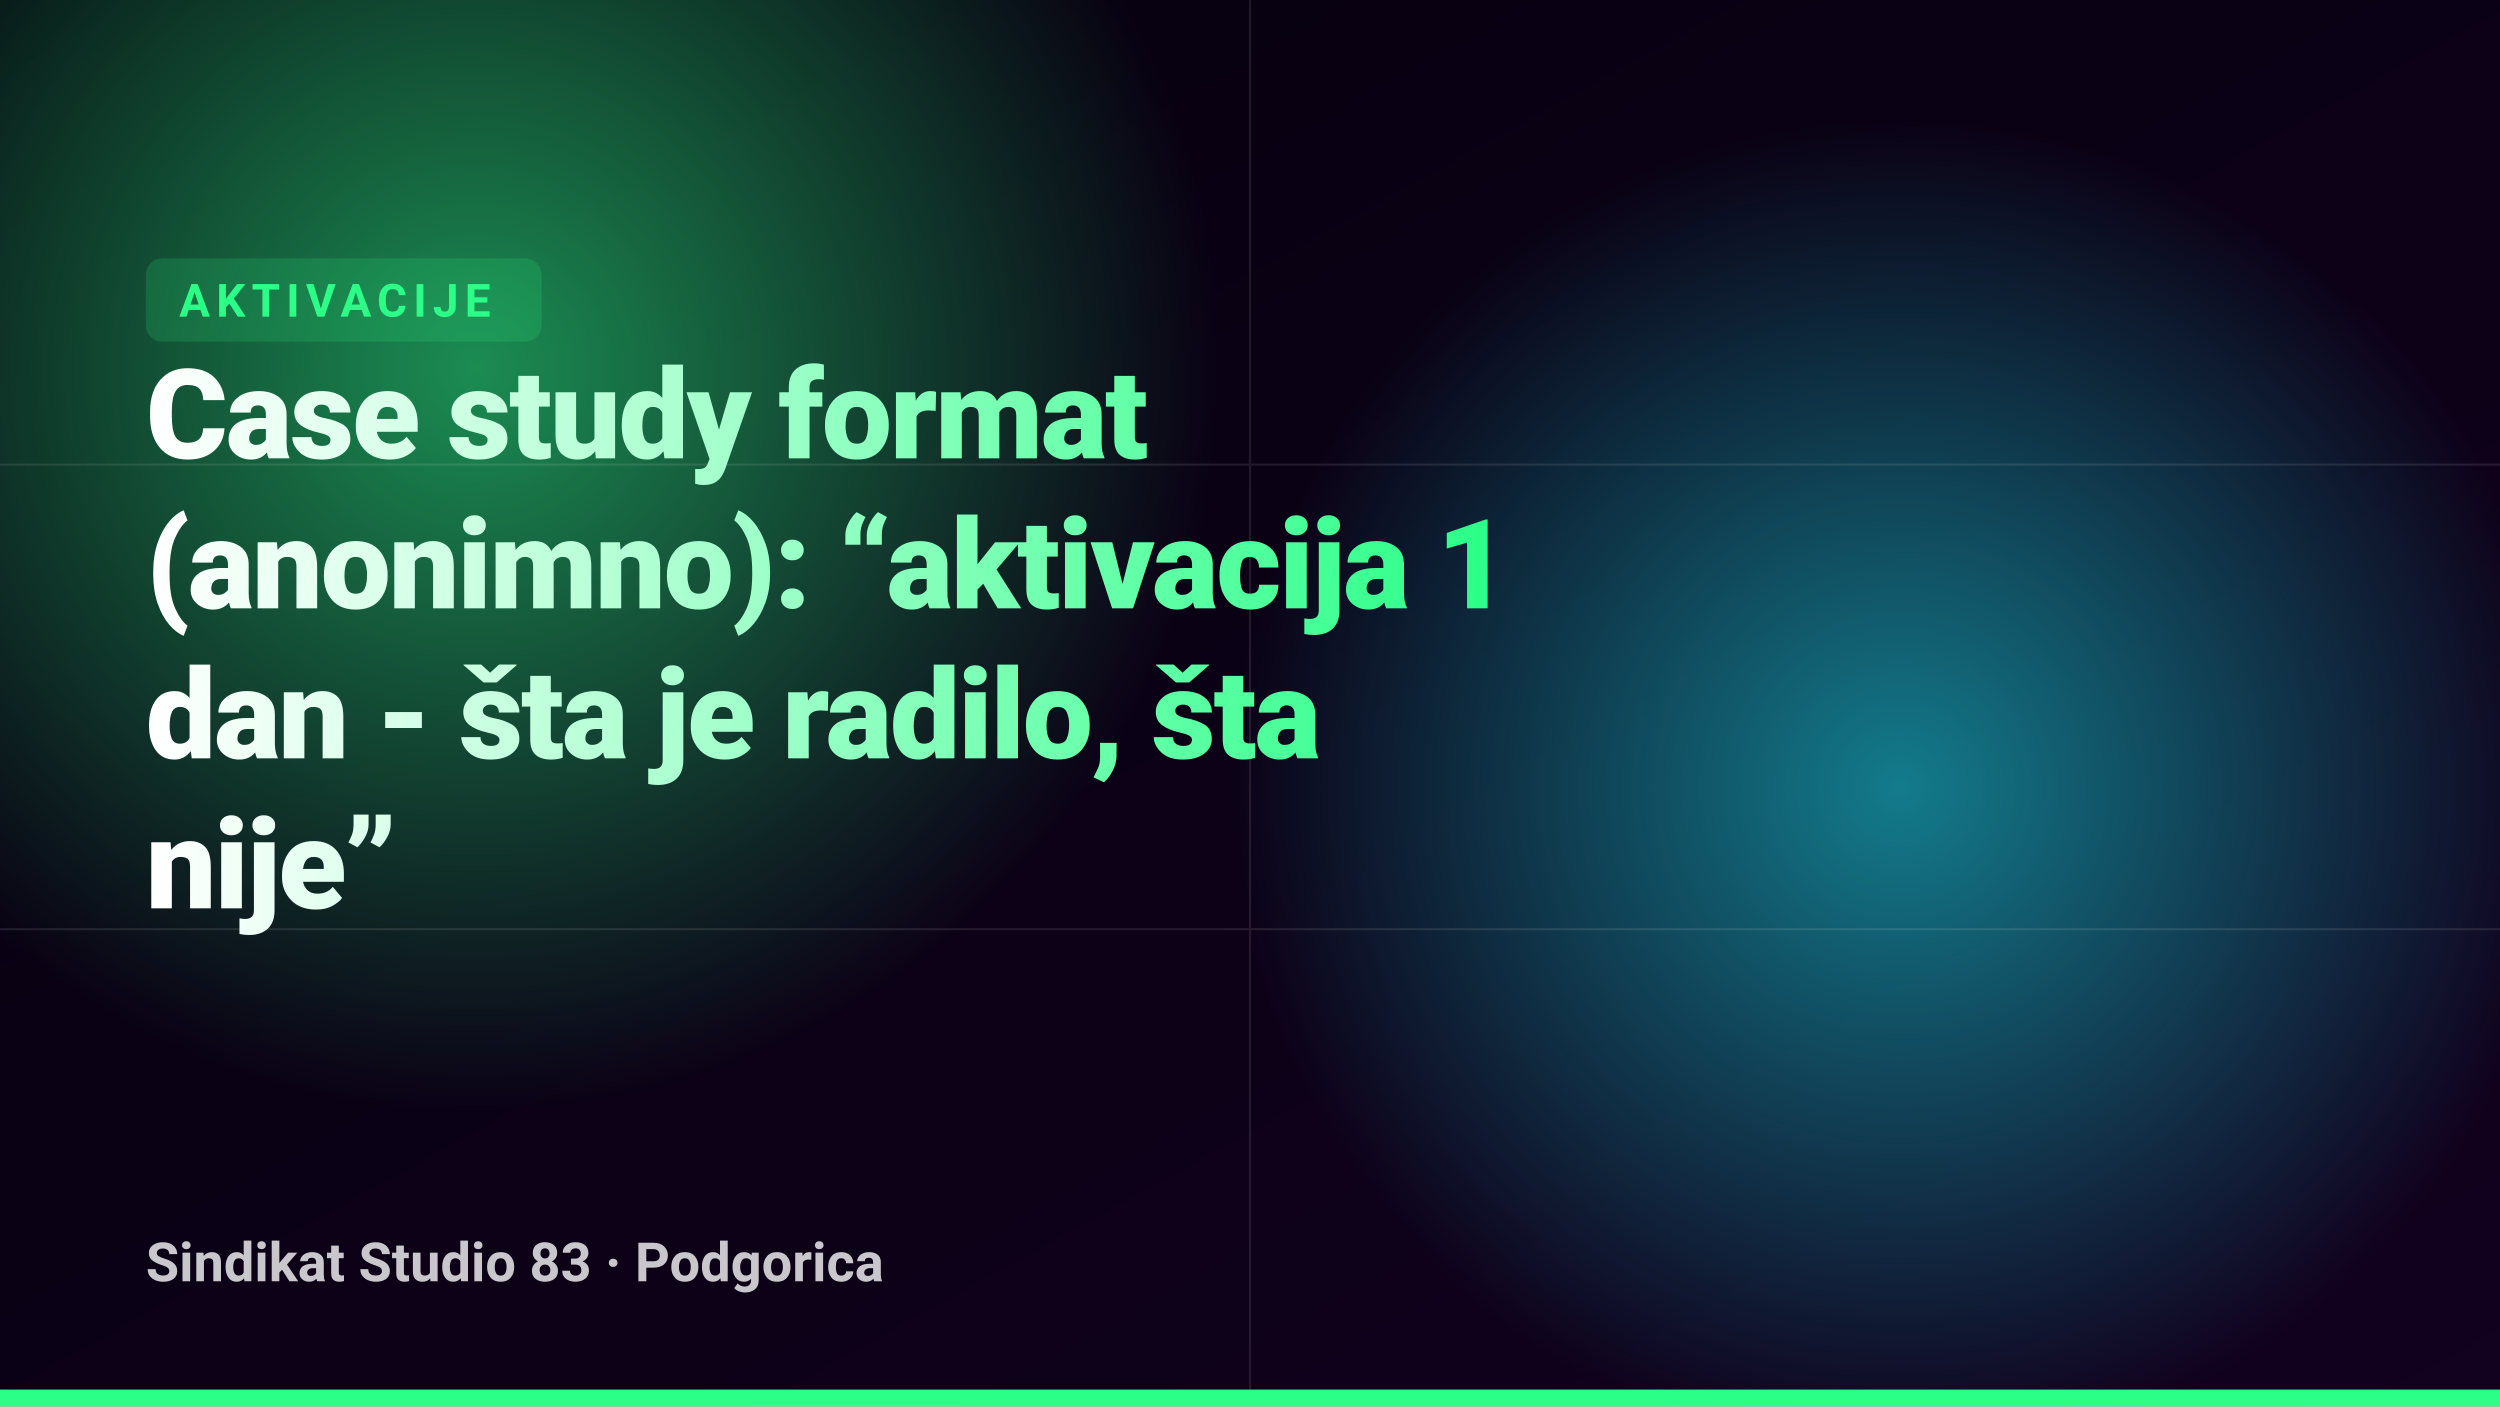
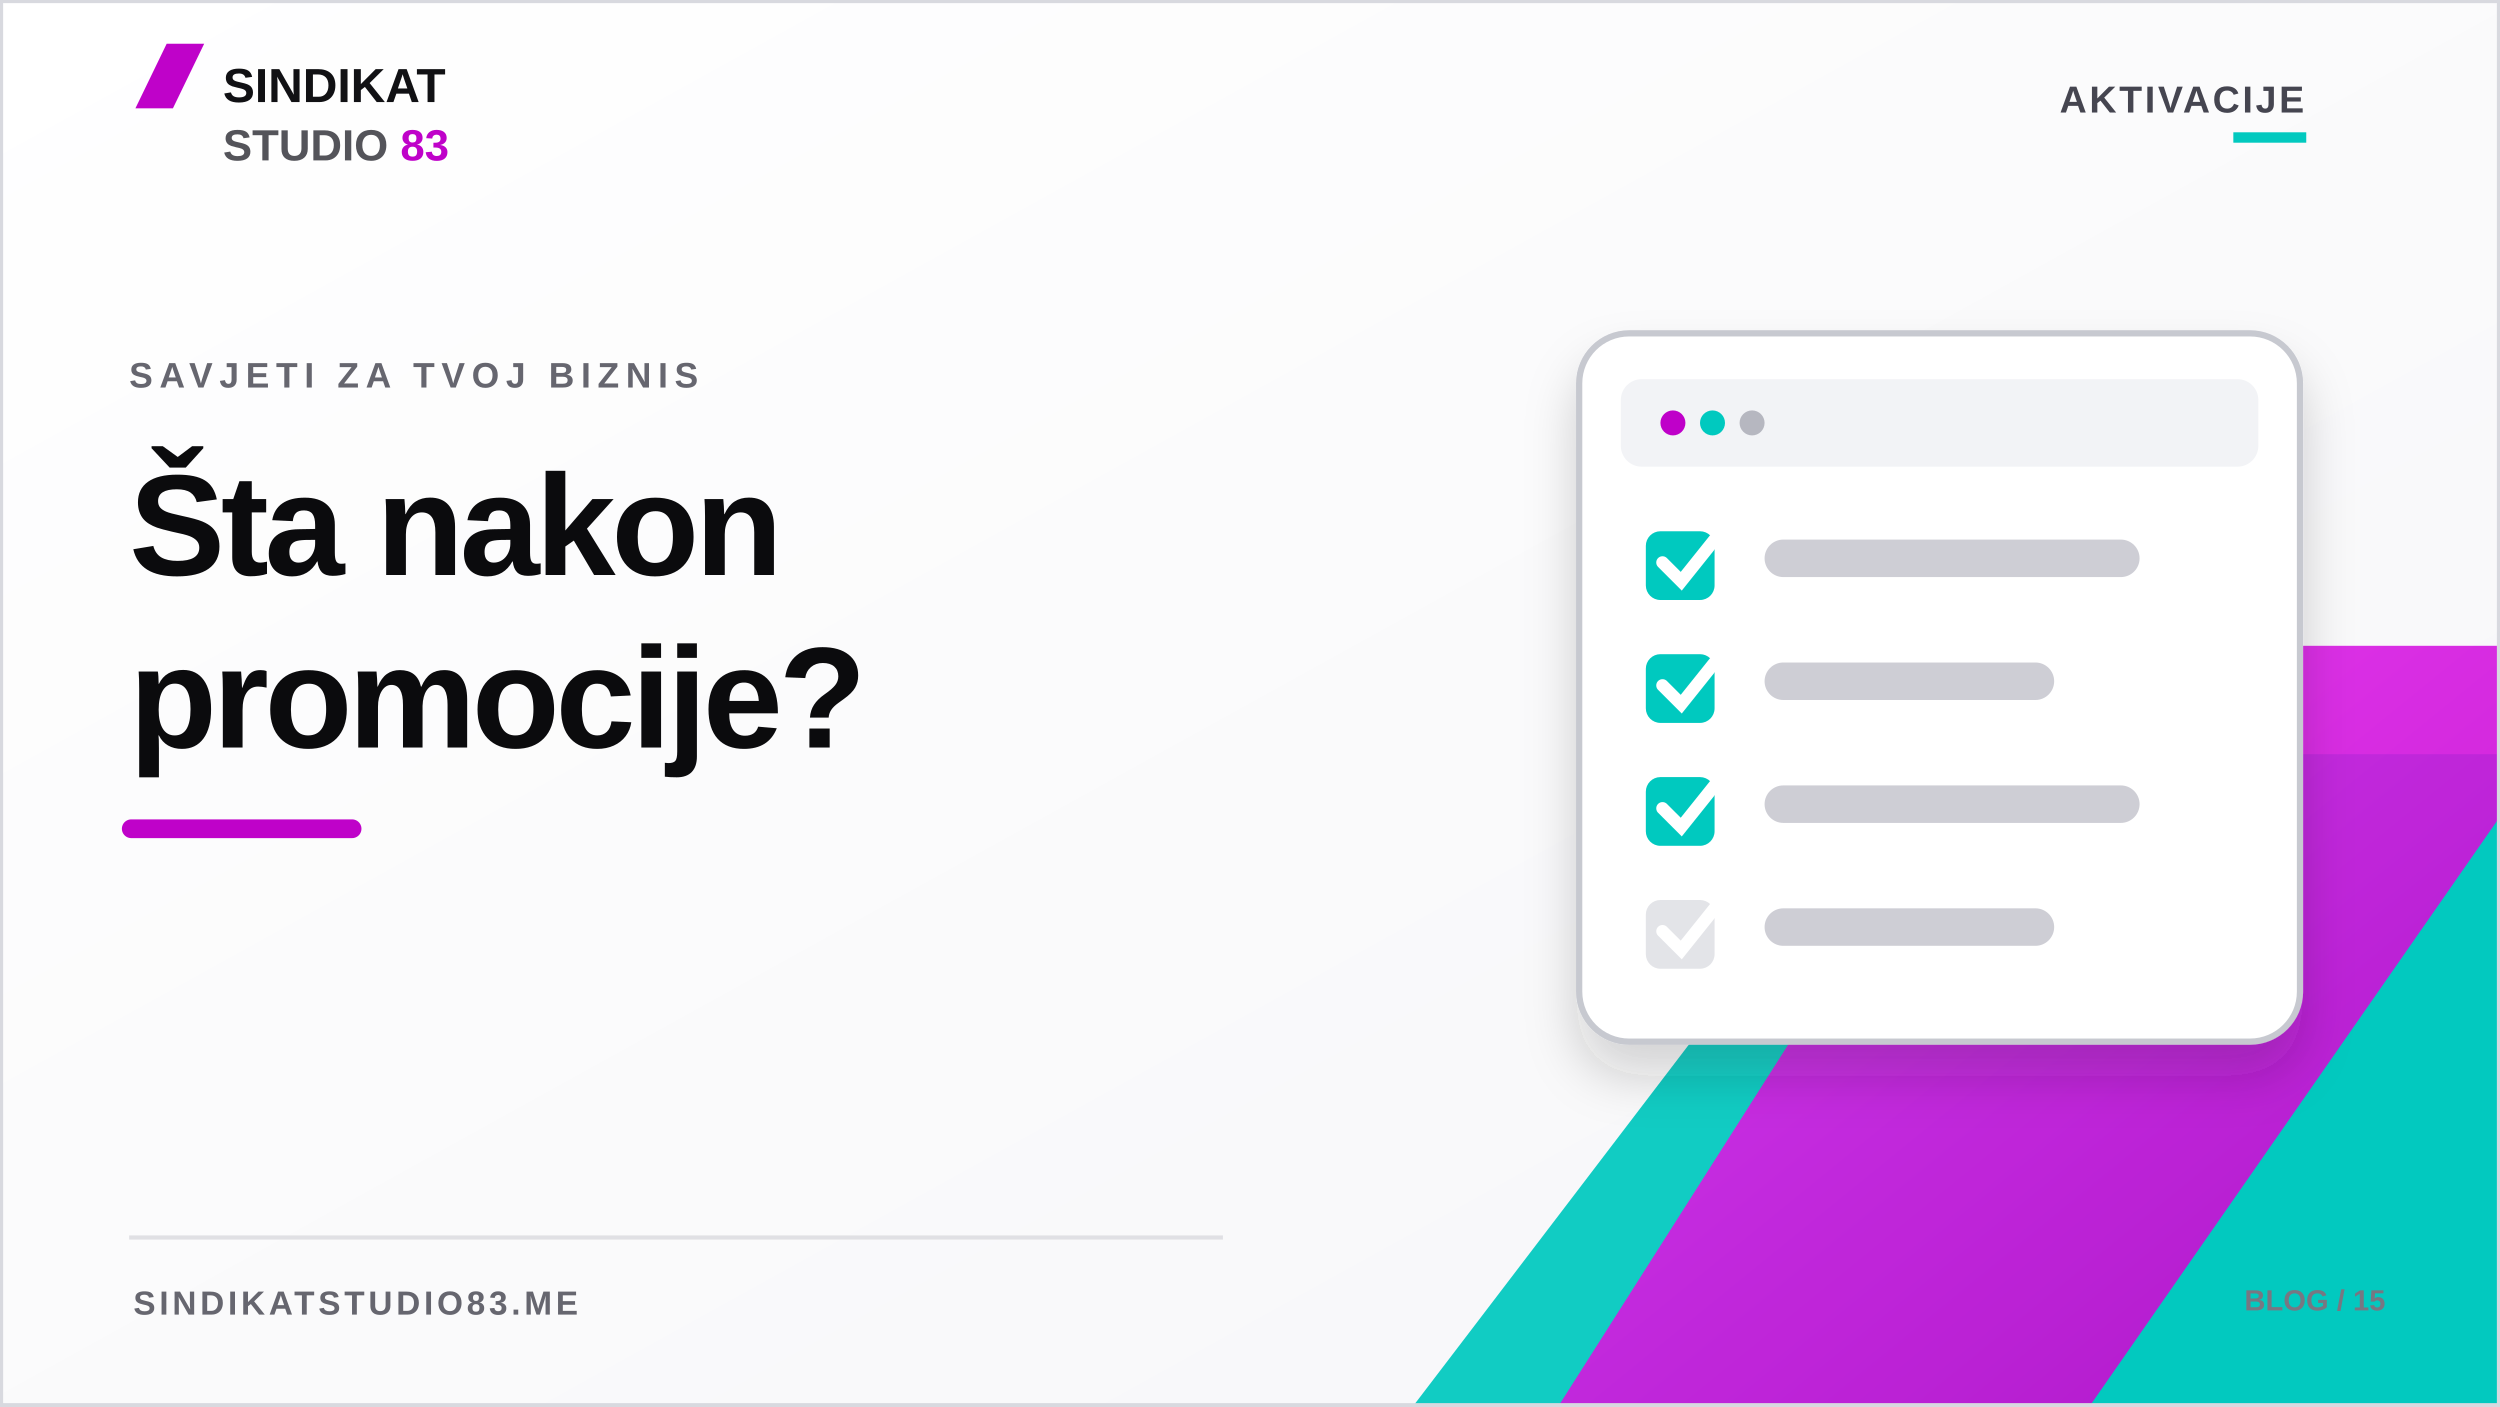
- <svg xmlns="http://www.w3.org/2000/svg" viewBox="0 0 1200 675" width="1200" height="675" role="img" aria-label="Case study format (anonimno): “aktivacija 1 dan - šta je radilo, šta nije”">
+ <svg xmlns="http://www.w3.org/2000/svg" width="1200" height="675" viewBox="0 0 1200 675" role="img" aria-label="Šta nakon promocije? - Sindikat Studio 83">
  <defs>
-     <linearGradient id="bg" x1="0" y1="0" x2="1" y2="1">
-       <stop offset="0" stop-color="#05010D" />
-       <stop offset="1" stop-color="#12011F" />
+     <linearGradient id="paper" x1="0" y1="0" x2="1" y2="1">
+       <stop stop-color="#FFFFFF" />
+       <stop offset="1" stop-color="#F6F6F8" />
    </linearGradient>
-     <radialGradient id="g1" cx="50%" cy="50%" r="50%">
-       <stop offset="0" stop-color="#2BFF88" stop-opacity="0.55" />
-       <stop offset="1" stop-color="#2BFF88" stop-opacity="0" />
-     </radialGradient>
-     <radialGradient id="g2" cx="50%" cy="50%" r="50%">
-       <stop offset="0" stop-color="#18F5FF" stop-opacity="0.5" />
-       <stop offset="1" stop-color="#18F5FF" stop-opacity="0" />
-     </radialGradient>
-     <linearGradient id="txt" x1="0" y1="0" x2="1" y2="0">
-       <stop offset="0" stop-color="#FFFFFF" />
-       <stop offset="1" stop-color="#2BFF88" />
+     <linearGradient id="violet" x1="0" x2="1" y1="0" y2="1">
+       <stop stop-color="#E92AF4" />
+       <stop offset="1" stop-color="#BF02C9" />
    </linearGradient>
+     <filter id="shadow" x="-30%" y="-30%" width="170%" height="180%">
+       <feDropShadow dx="0" dy="15" stdDeviation="12" flood-color="#23212A" flood-opacity=".18" />
+     </filter>
  </defs>
-   <rect width="1200" height="675" fill="url(#bg)" />
-   <circle cx="228" cy="176" r="360" fill="url(#g1)" />
-   <circle cx="912" cy="378" r="320" fill="url(#g2)" />
-   <g opacity="0.10" stroke="#FFFFFF" stroke-width="1">
-     <line x1="0" y1="223" x2="1200" y2="223" />
-     <line x1="0" y1="446" x2="1200" y2="446" />
-     <line x1="600" y1="0" x2="600" y2="675" />
+   <rect width="1200" height="675" fill="url(#paper)" />
+   <path d="M679 674L917 362H1200V675Z" fill="#02C9BF" opacity=".94" />
+   <path d="M748 675L980 310H1200V675Z" fill="url(#violet)" opacity=".9" />
+   <path d="M1003 675L1200 392V675Z" fill="#02C9BF" />
+   <path d="M0 0H1200V675H0Z" fill="none" stroke="#D8D9DF" stroke-width="3" />
+   <path d="M65 52l15-31h18L83 52Z" fill="#BF02C9" />
+   <text x="107" y="49" font-family="Arial,Helvetica,sans-serif" font-size="23" font-weight="900" fill="#111114">SINDIKAT</text>
+   <text x="107" y="77" font-family="Arial,Helvetica,sans-serif" font-size="21" font-weight="900" fill="#54545A">STUDIO <tspan fill="#BF02C9">83</tspan>
+   </text>
+   <text x="1106" y="54" text-anchor="end" font-family="Arial,Helvetica,sans-serif" font-size="18" font-weight="900" fill="#454550" letter-spacing="1.3">AKTIVACIJE</text>
+   <path d="M1072 66h35" stroke="#02C9BF" stroke-width="5" />
+   <text x="62" y="186" font-family="Arial,Helvetica,sans-serif" font-size="17" font-weight="800" letter-spacing="3.2" fill="#66666F">SAVJETI ZA TVOJ BIZNIS</text>
+   <text x="62" y="276" fill="#0B0B0D" font-size="69" font-family="Arial,Helvetica,sans-serif" font-weight="900" letter-spacing="-2">Šta nakon</text>
+   <text x="62" y="358.8" fill="#0B0B0D" font-size="69" font-family="Arial,Helvetica,sans-serif" font-weight="900" letter-spacing="-2">promocije?</text>
+   <path d="M63 397.8h106" stroke="#BF02C9" stroke-width="9" stroke-linecap="round" />
+   <path d="M62 594h525" stroke="#E0E0E4" stroke-width="2" />
+   <text x="64" y="631" font-family="Arial,Helvetica,sans-serif" font-size="16" fill="#66666F" font-weight="800" letter-spacing="1.8">SINDIKATSTUDIO83.ME</text>
+   <text x="1145" y="629" text-anchor="end" font-family="Arial,Helvetica,sans-serif" font-size="14" fill="#777782" font-weight="800">BLOG / 15</text>
+   <g filter="url(#shadow)">
+     <rect x="758" y="160" width="346" height="340" rx="24" fill="#FFF" stroke="#C7C9D0" stroke-width="3" />
+     <rect x="778" y="182" width="306" height="42" rx="10" fill="#F2F3F6" />
+     <circle cx="803" cy="203" r="6" fill="#BF02C9" />
+     <circle cx="822" cy="203" r="6" fill="#02C9BF" />
+     <circle cx="841" cy="203" r="6" fill="#B6B7C0" />
+     <rect x="790" y="255" width="33" height="33" rx="7" fill="#02C9BF" />
+     <path d="M798 270l9 9 16-20" stroke="#fff" stroke-width="6" fill="none" stroke-linecap="round" />
+     <rect x="847" y="259" width="180" height="18" rx="9" fill="#CECED5" />
+     <rect x="790" y="314" width="33" height="33" rx="7" fill="#02C9BF" />
+     <path d="M798 329l9 9 16-20" stroke="#fff" stroke-width="6" fill="none" stroke-linecap="round" />
+     <rect x="847" y="318" width="139" height="18" rx="9" fill="#CECED5" />
+     <rect x="790" y="373" width="33" height="33" rx="7" fill="#02C9BF" />
+     <path d="M798 388l9 9 16-20" stroke="#fff" stroke-width="6" fill="none" stroke-linecap="round" />
+     <rect x="847" y="377" width="180" height="18" rx="9" fill="#CECED5" />
+     <rect x="790" y="432" width="33" height="33" rx="7" fill="#E3E4E8" />
+     <path d="M798 447l9 9 16-20" stroke="#fff" stroke-width="6" fill="none" stroke-linecap="round" />
+     <rect x="847" y="436" width="139" height="18" rx="9" fill="#CECED5" />
  </g>
-   <g font-family="'Segoe UI', system-ui, -apple-system, Roboto, Arial, sans-serif">
-     <rect x="70" y="124" rx="8" ry="8" width="190" height="40" fill="#2BFF88" opacity="0.16" />
-     <text x="86" y="152" fill="#2BFF88" font-size="22" font-weight="700" letter-spacing="3">AKTIVACIJE</text>
-     <text fill="url(#txt)" font-size="60" font-weight="800" letter-spacing="-1">
-       <tspan x="70" y="220">Case study format</tspan>
-       <tspan x="70" y="292">(anonimno): “aktivacija 1</tspan>
-       <tspan x="70" y="364">dan - šta je radilo, šta</tspan>
-       <tspan x="70" y="436">nije”</tspan>
-     </text>
-     <text x="70" y="615" fill="rgba(255,255,255,.78)" font-size="26" font-weight="600">Sindikat Studio 83 · Podgorica</text>
-   </g>
-   <rect x="0" y="667" width="1200" height="8" fill="#2BFF88" />
</svg>
